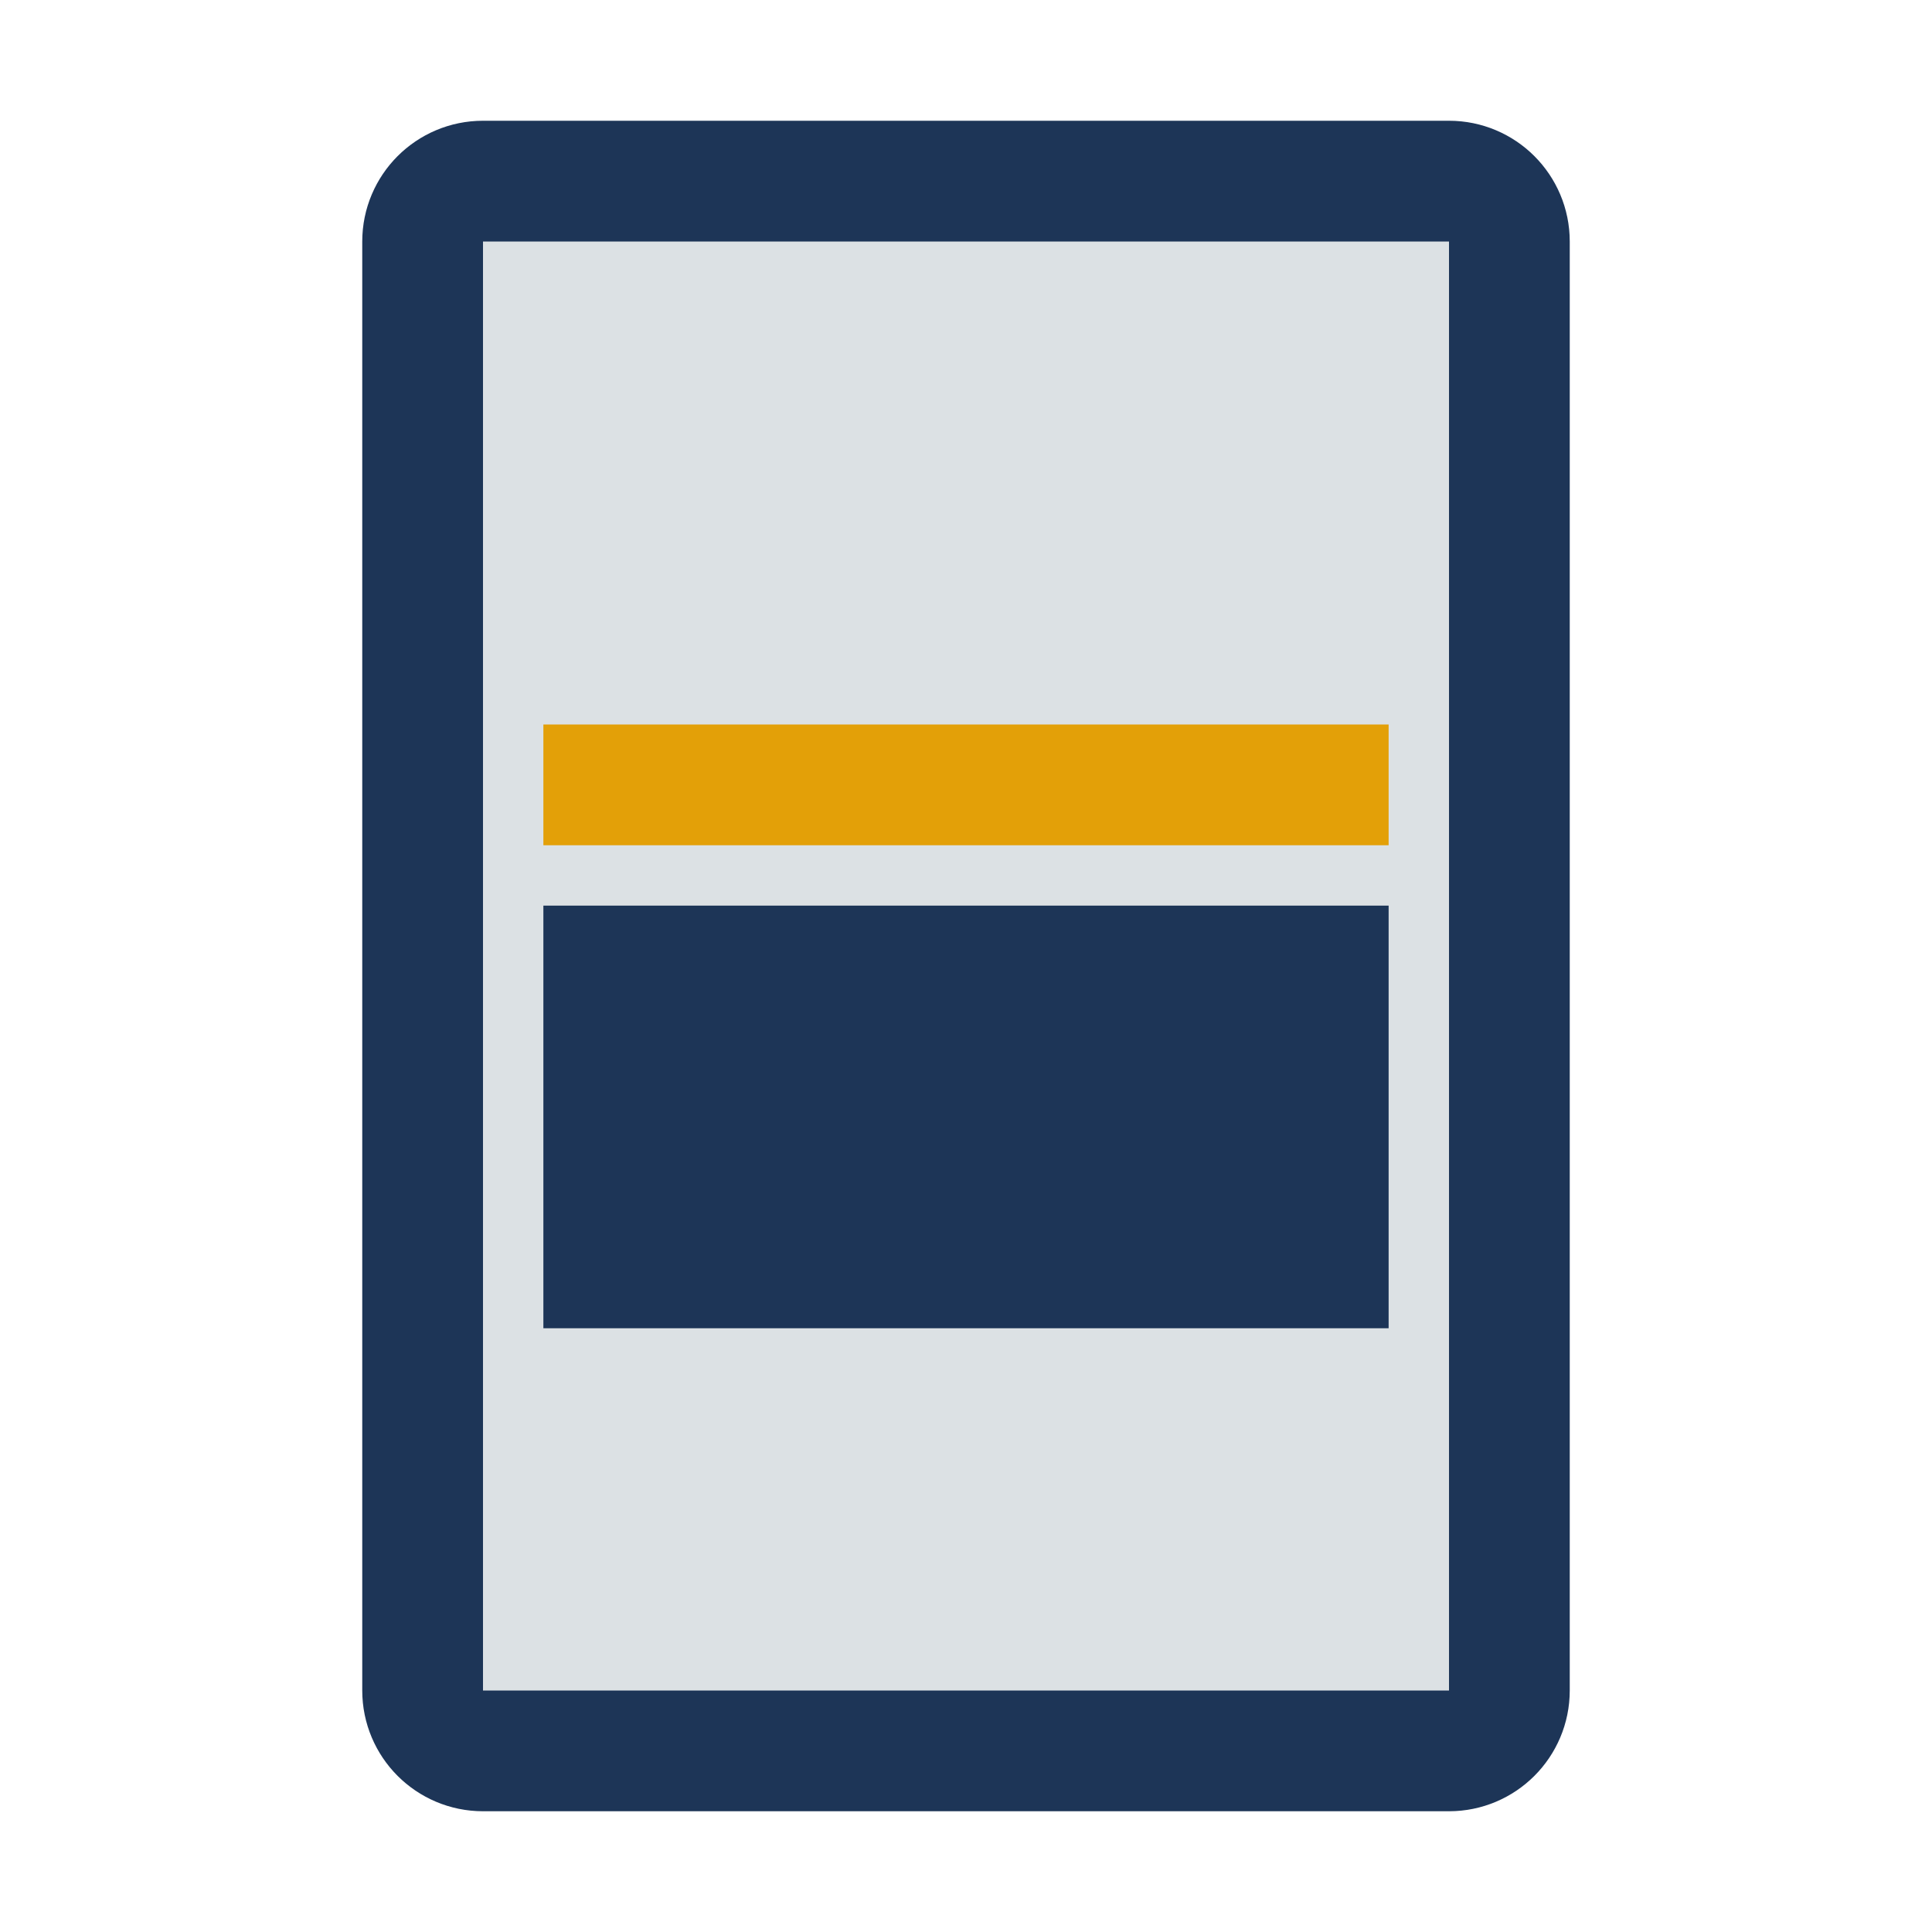
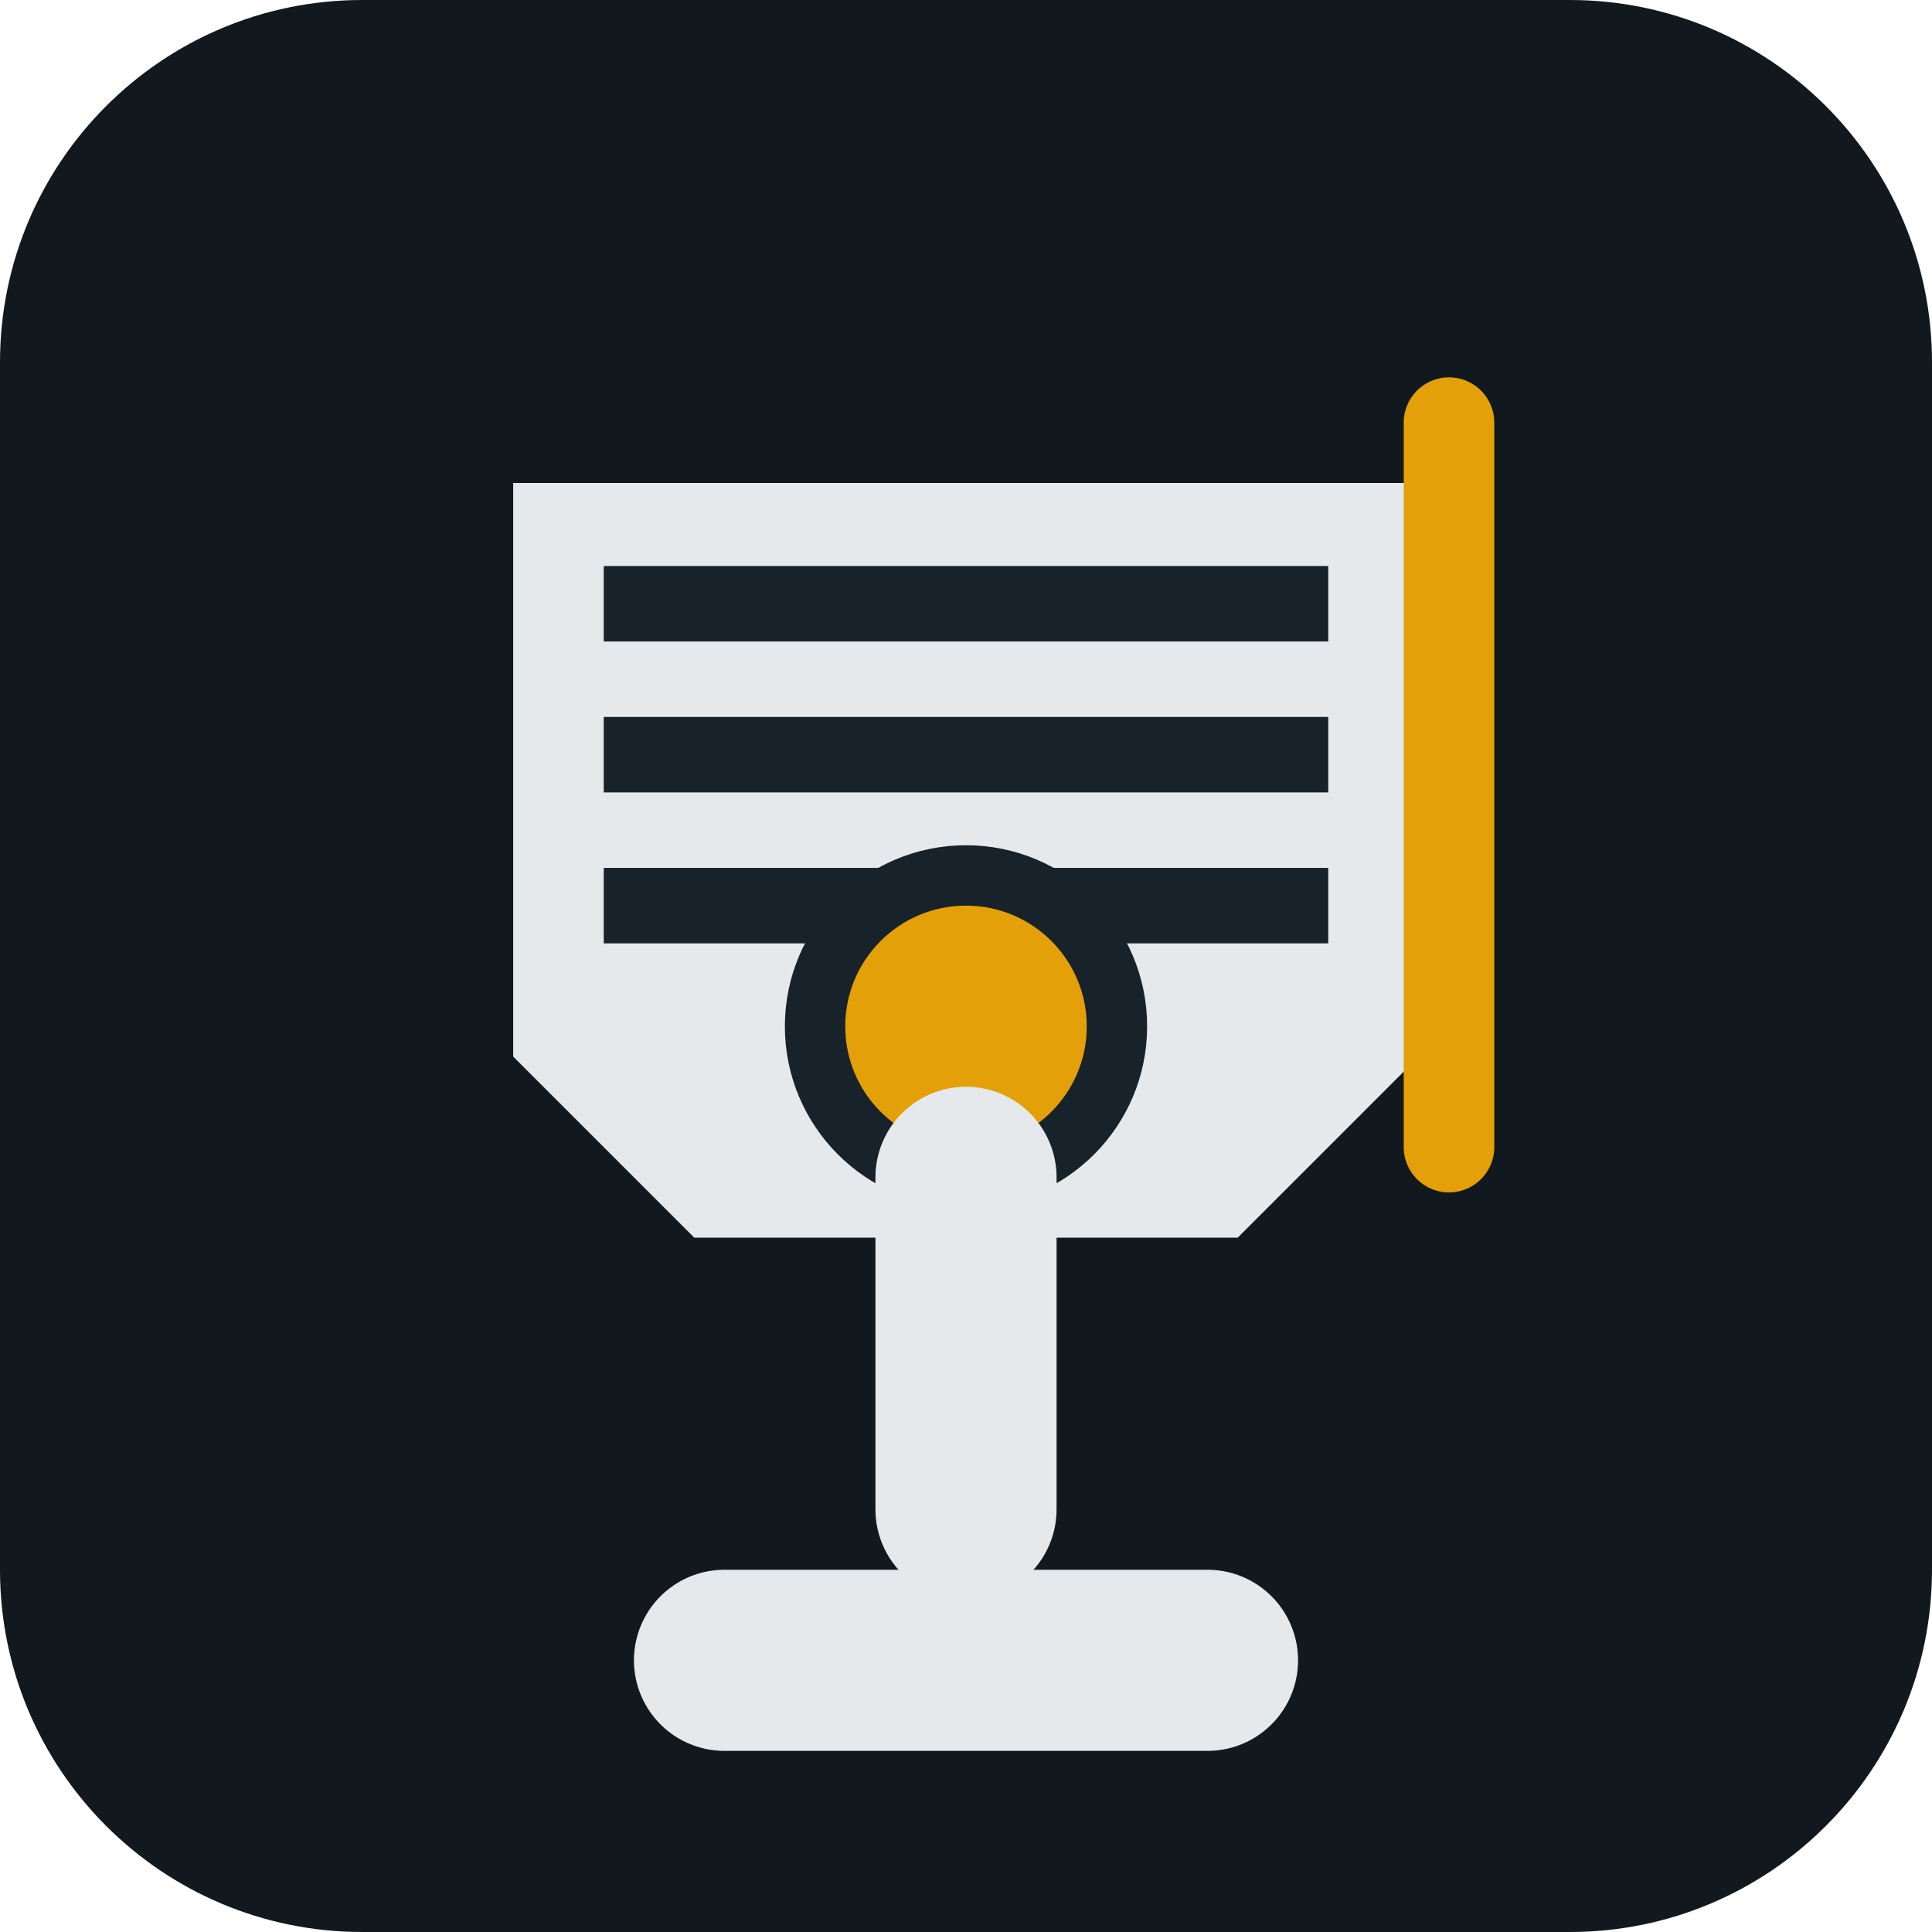
- <svg xmlns="http://www.w3.org/2000/svg" viewBox="0 0 32 32">
-   <rect x="7" y="3" width="18" height="26" rx="1" fill="#DCE1E4" stroke="#1D3557" stroke-width="2" />
-   <rect x="9" y="15" width="14" height="7" fill="#1D3557" />
-   <rect x="9" y="12" width="14" height="2" fill="#E3A008" />
+ <svg xmlns="http://www.w3.org/2000/svg" viewBox="0 0 64 64" role="img" aria-labelledby="title">
+   <rect width="64" height="64" rx="12" fill="#11191f" />
+   <path d="M17 16h30v19l-6 6H23l-6-6z" fill="#e5e9eb" />
+   <path d="M20 20h24M20 25h24M20 30h24" stroke="#17222a" stroke-width="2.5" />
+   <circle cx="32" cy="34" r="5" fill="#e3a008" stroke="#17222a" stroke-width="2" />
+   <path d="M32 39v11m-8 5h16" stroke="#e5e9eb" stroke-width="6" stroke-linecap="round" />
+   <path d="M48 14v24" stroke="#e3a008" stroke-width="3" stroke-linecap="round" />
</svg>
